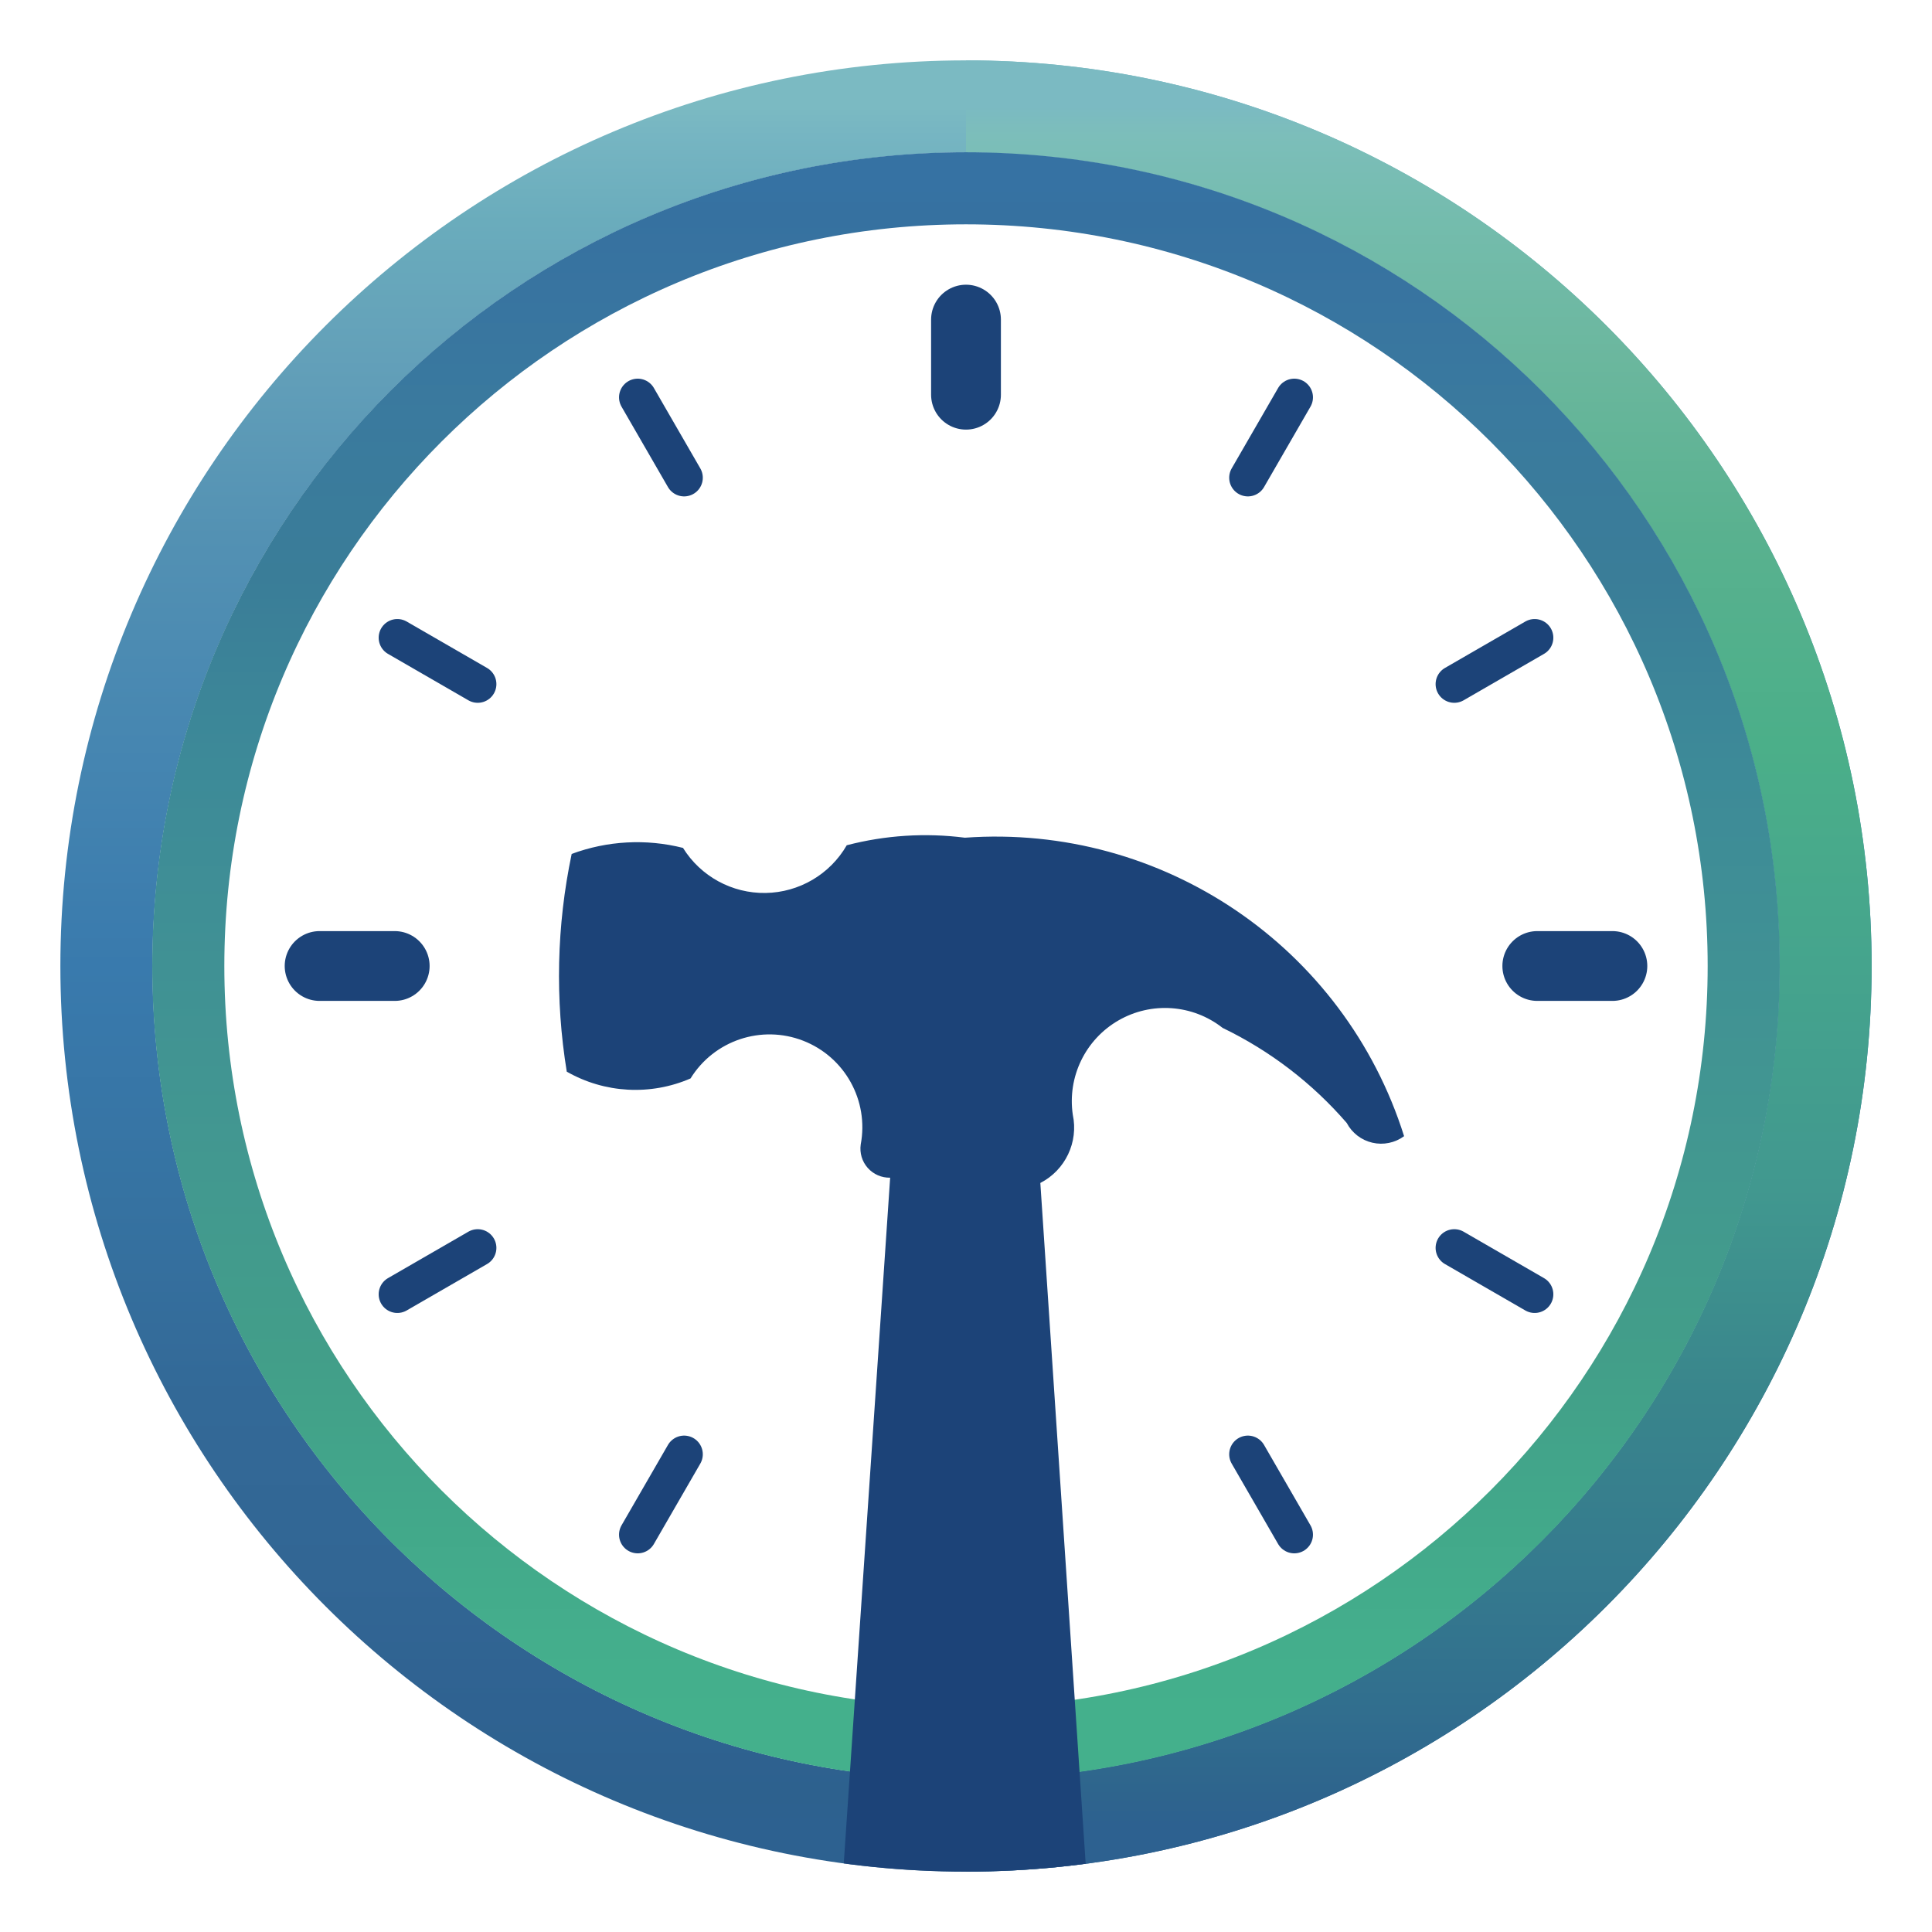
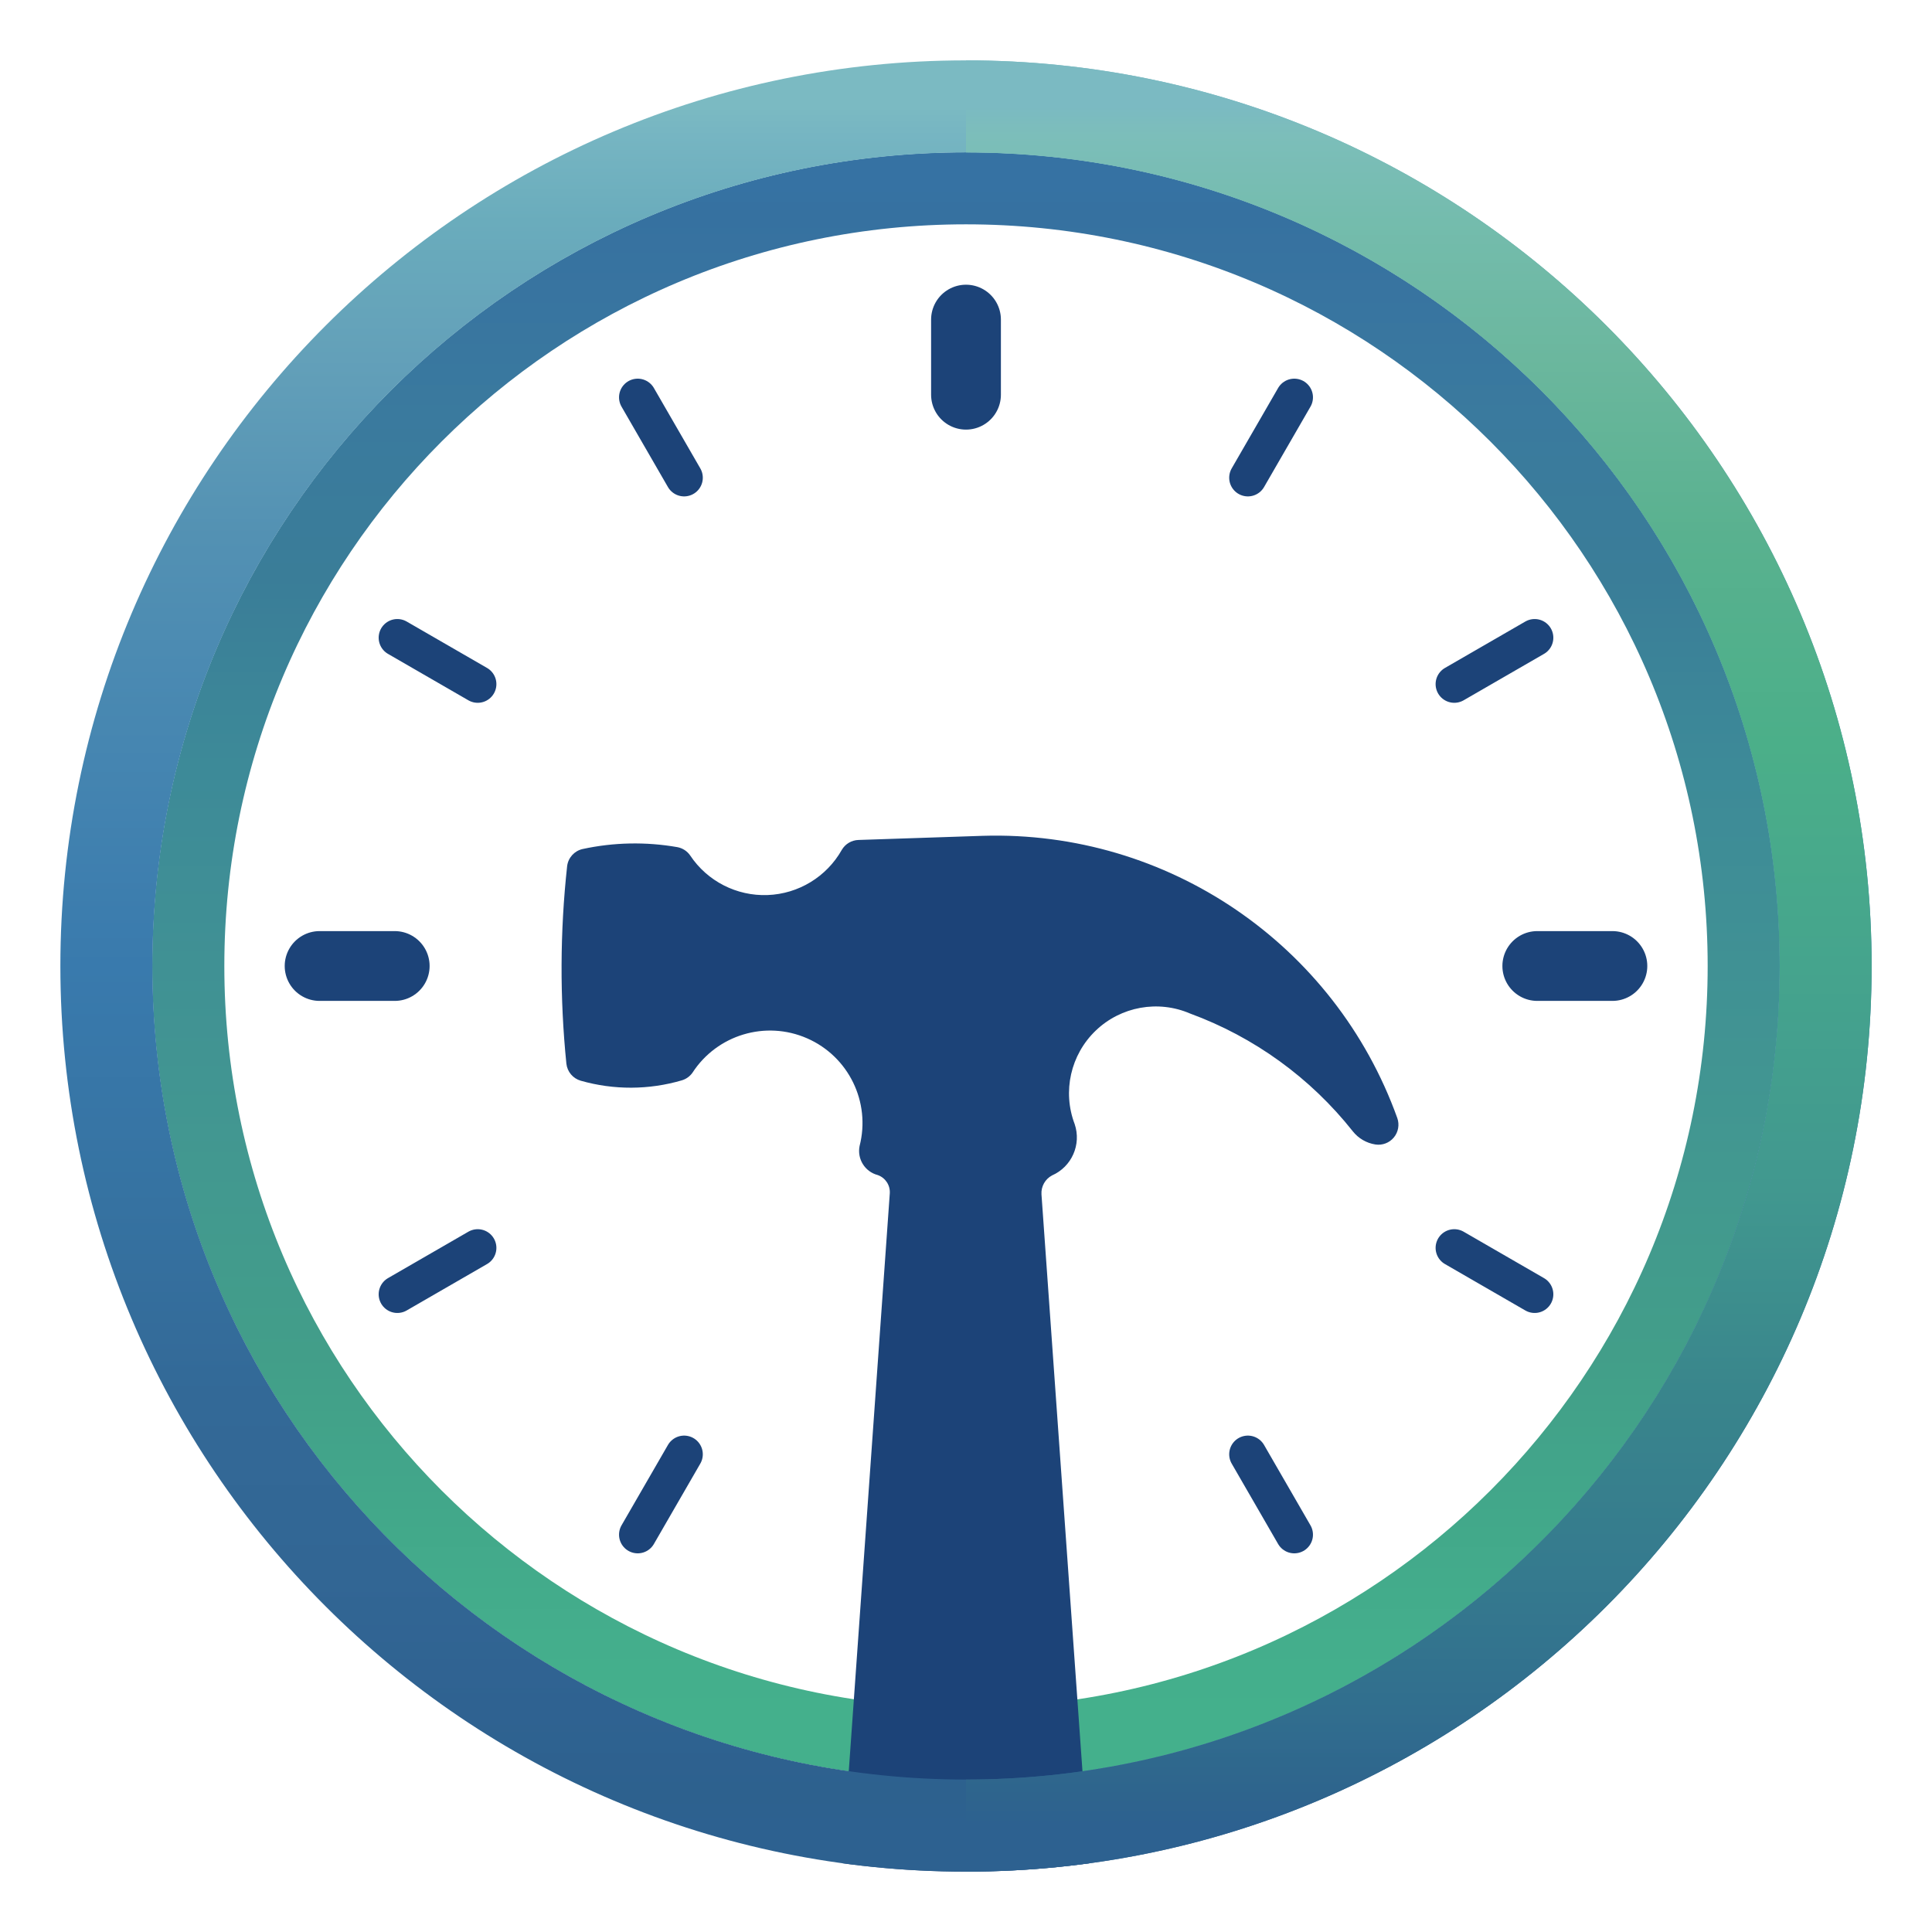
<svg xmlns="http://www.w3.org/2000/svg" viewBox="0 0 512 512" width="512" height="512" role="img" aria-labelledby="shiftsmith-logo-title">
  <defs>
    <linearGradient id="ss-outer-r" gradientUnits="userSpaceOnUse" x1="256" y1="28.2" x2="256" y2="483.8">
      <stop offset="0.000" stop-color="#7bbac2" />
      <stop offset="0.017" stop-color="#7cbeba" />
      <stop offset="0.067" stop-color="#74bcad" />
      <stop offset="0.146" stop-color="#6bb79e" />
      <stop offset="0.250" stop-color="#59b18f" />
      <stop offset="0.371" stop-color="#4baf89" />
      <stop offset="0.500" stop-color="#45a48d" />
      <stop offset="0.629" stop-color="#41988f" />
      <stop offset="0.750" stop-color="#39858c" />
      <stop offset="0.854" stop-color="#357a8e" />
      <stop offset="0.933" stop-color="#316e8e" />
      <stop offset="0.983" stop-color="#2e648d" />
      <stop offset="1.000" stop-color="#2d6190" />
    </linearGradient>
    <linearGradient id="ss-outer-l" gradientUnits="userSpaceOnUse" x1="256" y1="28.2" x2="256" y2="483.8">
      <stop offset="0.000" stop-color="#7bbac2" />
      <stop offset="0.017" stop-color="#76b5c2" />
      <stop offset="0.067" stop-color="#6aacbc" />
      <stop offset="0.146" stop-color="#63a0b9" />
      <stop offset="0.250" stop-color="#5391b3" />
      <stop offset="0.371" stop-color="#4686b1" />
      <stop offset="0.500" stop-color="#397aad" />
      <stop offset="0.629" stop-color="#3673a2" />
      <stop offset="0.750" stop-color="#336997" />
      <stop offset="0.854" stop-color="#326694" />
      <stop offset="0.933" stop-color="#2f6291" />
      <stop offset="0.983" stop-color="#2d618e" />
      <stop offset="1.000" stop-color="#2d6190" />
    </linearGradient>
    <linearGradient id="ss-inner" gradientUnits="userSpaceOnUse" x1="256" y1="49.9" x2="256" y2="462.1">
      <stop offset="0.000" stop-color="#3672a3" />
      <stop offset="0.017" stop-color="#3671a0" />
      <stop offset="0.067" stop-color="#3874a0" />
      <stop offset="0.146" stop-color="#3a7a9e" />
      <stop offset="0.250" stop-color="#3a7d98" />
      <stop offset="0.371" stop-color="#3d8a98" />
      <stop offset="0.500" stop-color="#409194" />
      <stop offset="0.629" stop-color="#429890" />
      <stop offset="0.750" stop-color="#429e89" />
      <stop offset="0.854" stop-color="#42a88a" />
      <stop offset="0.933" stop-color="#44ae8c" />
      <stop offset="0.983" stop-color="#44b08c" />
    </linearGradient>
    <clipPath id="ss-dial">
      <circle cx="256" cy="256" r="240.0" />
    </clipPath>
  </defs>
-   <g fill="none">
-     <circle cx="256" cy="256" r="227.8" stroke="url(#ss-outer-l)" stroke-width="24.4" />
-     <path d="M256 28.2A227.8 227.8 0 0 1 256 483.8" stroke="url(#ss-outer-r)" stroke-width="24.4" />
-     <circle cx="256" cy="256" r="206.1" stroke="url(#ss-inner)" stroke-width="19.1" />
-   </g>
+   <circle cx="256" cy="256" r="206.1" fill="none" stroke="url(#ss-inner)" stroke-width="19.1" />
  <g fill="none" stroke="#1c4378" stroke-linecap="round">
    <g stroke-width="18.5">
      <path d="M256.0 104.6L256.0 84.7" />
      <path d="M407.4 256.0L427.3 256.0" />
      <path d="M104.6 256.0L84.7 256.0" />
    </g>
    <g stroke-width="9.9">
      <path d="M330.7 126.6L343.0 105.3" />
      <path d="M385.4 181.3L406.7 169.0" />
      <path d="M385.4 330.7L406.7 343.0" />
      <path d="M330.7 385.4L343.0 406.7" />
      <path d="M181.3 385.4L169.0 406.7" />
      <path d="M126.6 330.7L105.3 343.0" />
      <path d="M126.6 181.3L105.3 169.0" />
      <path d="M181.3 126.6L169.0 105.3" />
    </g>
  </g>
-   <path fill="#1c4378" clip-path="url(#ss-dial)" d="M289.1 514.7L222.2 514.6L235.9 312.1A7.7 7.7 0 0 1 228.1 303.3A24.6 24.6 0 0 0 183.0 285.8A36.7 36.7 0 0 1 150.2 284.0A157.2 157.2 0 0 1 151.5 226.3A49.8 49.8 0 0 1 181.0 224.7A25.3 25.3 0 0 0 224.4 224.0A82.5 82.5 0 0 1 255.7 222.0A113.5 113.5 0 0 1 372.1 301.1A10.3 10.3 0 0 1 356.9 297.6A102.2 102.2 0 0 0 324.0 272.4A24.7 24.7 0 0 0 284.3 295.4A16.5 16.5 0 0 1 275.7 313.5L289.1 514.7Z" />
+   <path fill="#1c4378" clip-path="url(#ss-dial)" d="M290.1 514.9L221.7 514.9L235.8 316.3A4.8 4.8 0 0 0 232.6 311.4A6.6 6.6 0 0 1 227.8 303.7A24.5 24.5 0 0 0 183.5 284.3A5.3 5.3 0 0 1 180.7 286.3A48.2 48.2 0 0 1 153.9 286.4A5.3 5.3 0 0 1 150.1 281.9A250.1 250.1 0 0 1 150.3 229.5A5.3 5.3 0 0 1 154.4 225.0A65.4 65.4 0 0 1 179.5 224.5A5.3 5.3 0 0 1 182.9 226.7A23.6 23.6 0 0 0 223.1 225.2A5.3 5.3 0 0 1 227.5 222.6L260.5 221.5A113.1 113.1 0 0 1 370.3 296.3A5.3 5.3 0 0 1 364.5 303.3A9.5 9.5 0 0 1 358.5 299.8A98.1 98.1 0 0 0 315.4 268.6A23.0 23.0 0 0 0 284.8 297.9A11.0 11.0 0 0 1 278.8 311.5A5.3 5.3 0 0 0 276.0 316.5L290.1 514.9Z" />
+   <g fill="none">
+     <circle cx="256" cy="256" r="227.8" stroke="url(#ss-outer-l)" stroke-width="24.4" />
+     <path d="M256 28.2A227.8 227.8 0 0 1 256 483.8" stroke="url(#ss-outer-r)" stroke-width="24.4" />
+   </g>
</svg>
